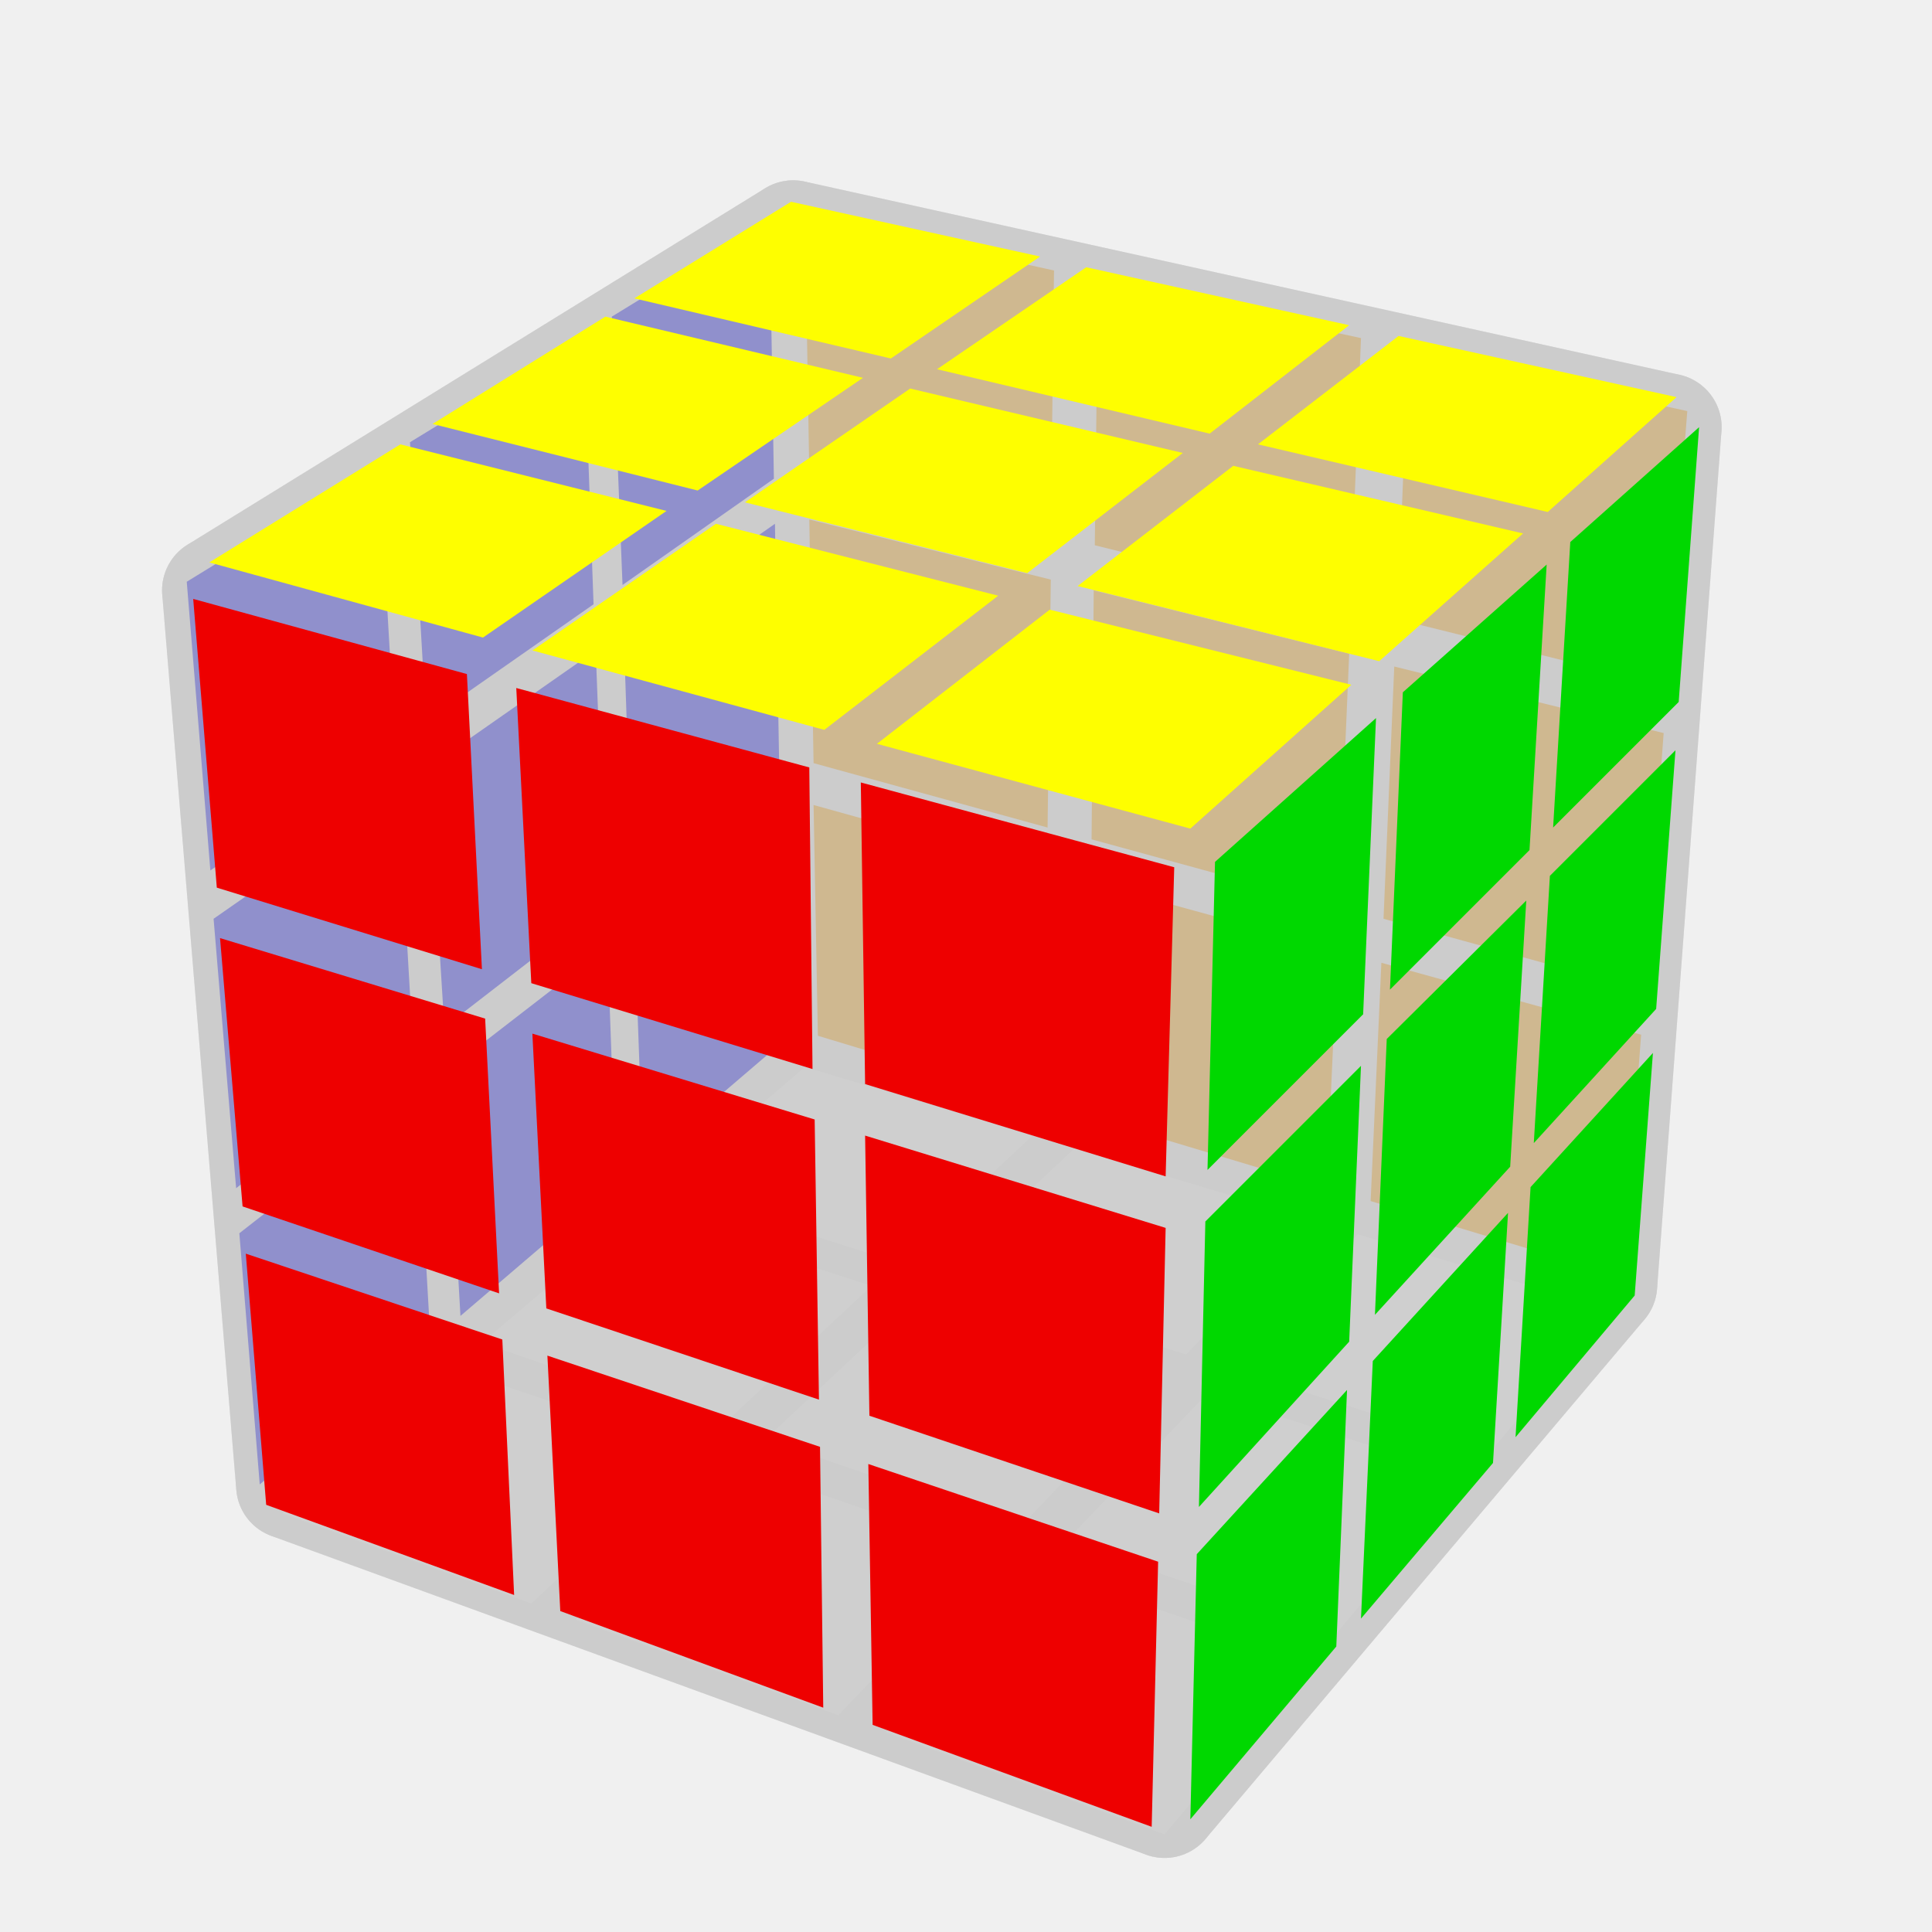
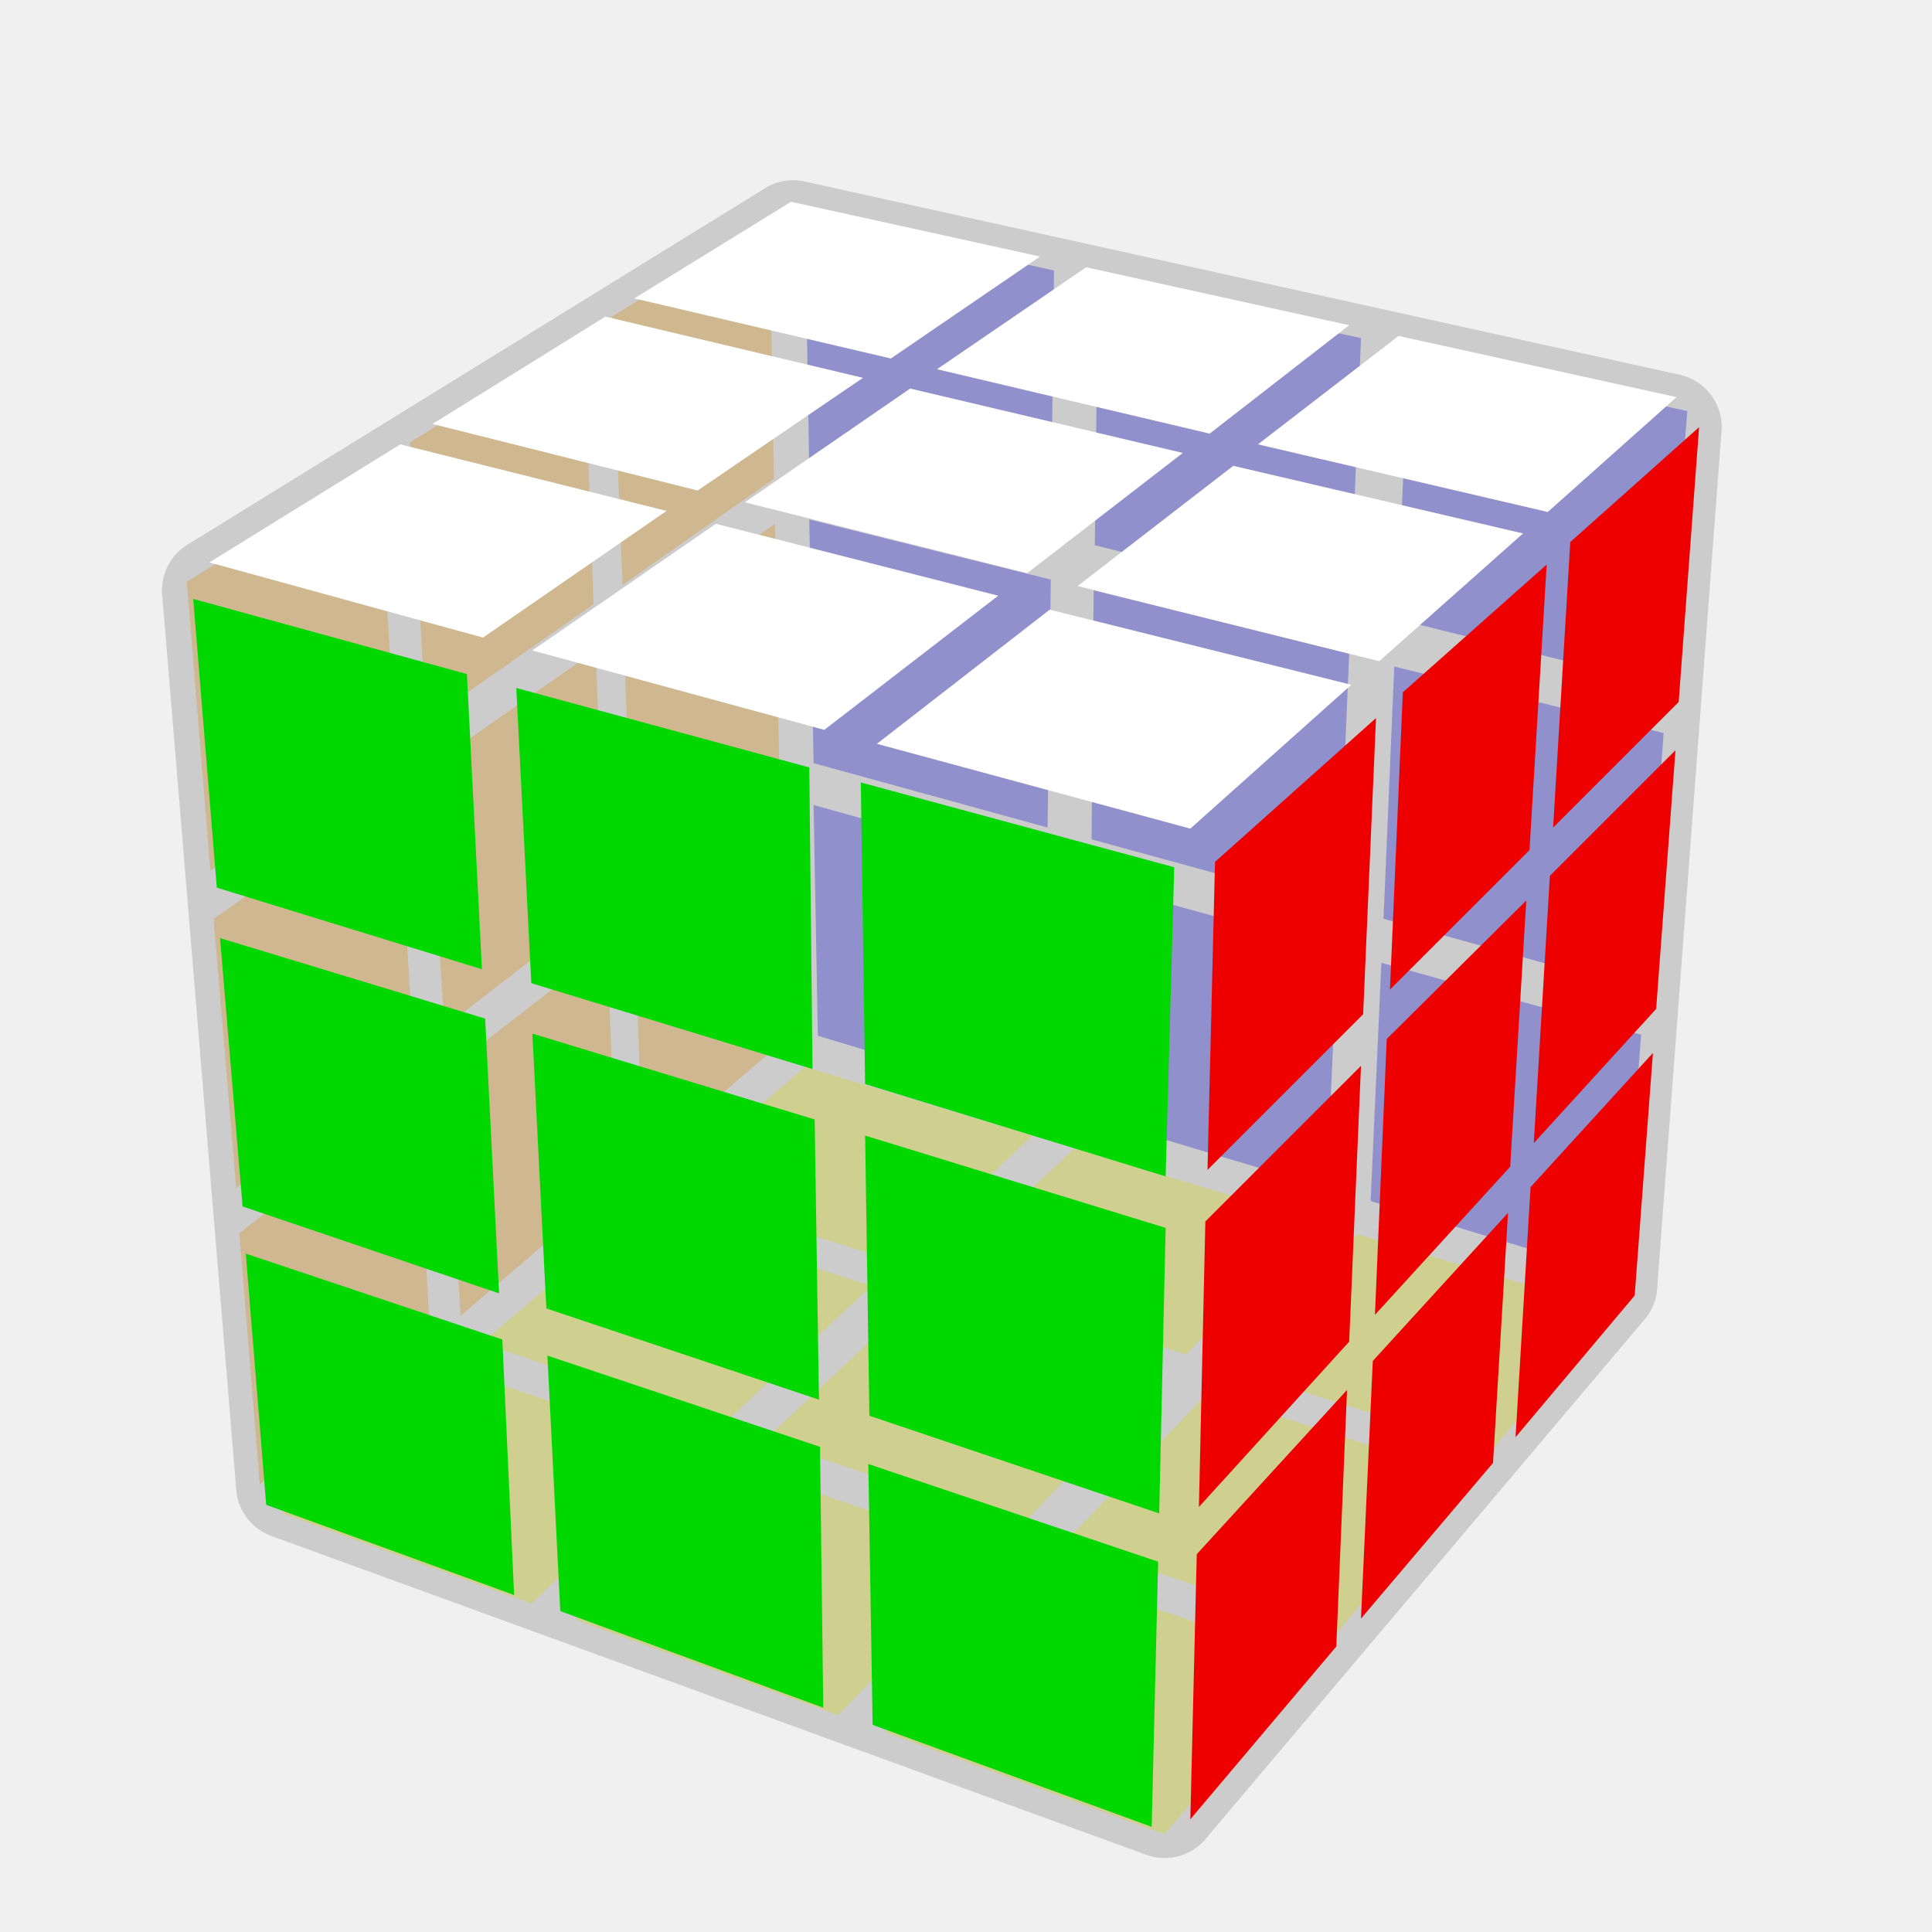
<svg xmlns="http://www.w3.org/2000/svg" width="256" height="256" viewBox="-0.9 -0.9 1.8 1.8">
  <rect x="-0.9" y="-0.9" width="1.8" height="1.8" fill="none" opacity="0" />
  <g opacity="1" stroke-opacity="0.5" stroke-width="0" stroke-linejoin="round">
-     <polygon points="0.672,-0.517 0.412,-0.574 0.402,-0.323 0.652,-0.261" fill="#FFA100" stroke="silver" />
-     <polygon points="0.368,-0.585 0.123,-0.638 0.12,-0.392 0.358,-0.333" fill="#FFA100" stroke="silver" />
-     <polygon points="0.082,-0.648 -0.15,-0.699 -0.146,-0.458 0.079,-0.402" fill="#FFA100" stroke="silver" />
-     <polygon points="0.65,-0.217 0.399,-0.279 0.389,-0.044 0.632,0.023" fill="#FFA100" stroke="silver" />
-     <polygon points="0.357,-0.291 0.119,-0.35 0.117,-0.118 0.347,-0.055" fill="#FFA100" stroke="silver" />
-     <polygon points="0.079,-0.36 -0.146,-0.416 -0.142,-0.189 0.076,-0.129" fill="#FFA100" stroke="silver" />
-     <polygon points="0.629,0.064 0.387,-0.003 0.377,0.219 0.612,0.29" fill="#FFA100" stroke="silver" />
-     <polygon points="0.346,-0.015 0.116,-0.078 0.113,0.14 0.336,0.207" fill="#FFA100" stroke="silver" />
-     <polygon points="0.077,-0.089 -0.142,-0.15 -0.138,0.065 0.074,0.129" fill="#FFA100" stroke="silver" />
+     <polygon points="0.672,-0.517 0.412,-0.574 0.402,-0.323 0.652,-0.261" fill="#0000F2" stroke="silver" />
+     <polygon points="0.368,-0.585 0.123,-0.638 0.12,-0.392 0.358,-0.333" fill="#0000F2" stroke="silver" />
+     <polygon points="0.082,-0.648 -0.15,-0.699 -0.146,-0.458 0.079,-0.402" fill="#0000F2" stroke="silver" />
+     <polygon points="0.65,-0.217 0.399,-0.279 0.389,-0.044 0.632,0.023" fill="#0000F2" stroke="silver" />
+     <polygon points="0.357,-0.291 0.119,-0.35 0.117,-0.118 0.347,-0.055" fill="#0000F2" stroke="silver" />
+     <polygon points="0.079,-0.36 -0.146,-0.416 -0.142,-0.189 0.076,-0.129" fill="#0000F2" stroke="silver" />
+     <polygon points="0.629,0.064 0.387,-0.003 0.377,0.219 0.612,0.29" fill="#0000F2" stroke="silver" />
+     <polygon points="0.346,-0.015 0.116,-0.078 0.113,0.14 0.336,0.207" fill="#0000F2" stroke="silver" />
+     <polygon points="0.077,-0.089 -0.142,-0.15 -0.138,0.065 0.074,0.129" fill="#0000F2" stroke="silver" />
  </g>
  <g opacity="1" stroke-opacity="0.5" stroke-width="0" stroke-linejoin="round">
-     <polygon points="-0.637,0.51 -0.405,0.594 -0.253,0.451 -0.478,0.375" fill="#FFFFFF" stroke="silver" />
-     <polygon points="-0.364,0.609 -0.119,0.698 0.026,0.547 -0.212,0.466" fill="#FFFFFF" stroke="silver" />
-     <polygon points="-0.075,0.714 0.185,0.809 0.321,0.648 0.07,0.562" fill="#FFFFFF" stroke="silver" />
-     <polygon points="-0.451,0.351 -0.227,0.428 -0.088,0.298 -0.306,0.228" fill="#FFFFFF" stroke="silver" />
-     <polygon points="-0.187,0.441 0.051,0.522 0.182,0.385 -0.048,0.311" fill="#FFFFFF" stroke="silver" />
-     <polygon points="0.093,0.536 0.345,0.622 0.467,0.476 0.225,0.398" fill="#FFFFFF" stroke="silver" />
-     <polygon points="-0.282,0.207 -0.064,0.276 0.062,0.158 -0.15,0.094" fill="#FFFFFF" stroke="silver" />
-     <polygon points="-0.025,0.288 0.205,0.362 0.324,0.237 0.101,0.17" fill="#FFFFFF" stroke="silver" />
-     <polygon points="0.246,0.375 0.489,0.452 0.6,0.32 0.365,0.25" fill="#FFFFFF" stroke="silver" />
+     <polygon points="-0.637,0.51 -0.405,0.594 -0.253,0.451 -0.478,0.375" fill="#FEFE00" stroke="silver" />
+     <polygon points="-0.364,0.609 -0.119,0.698 0.026,0.547 -0.212,0.466" fill="#FEFE00" stroke="silver" />
+     <polygon points="-0.075,0.714 0.185,0.809 0.321,0.648 0.07,0.562" fill="#FEFE00" stroke="silver" />
+     <polygon points="-0.451,0.351 -0.227,0.428 -0.088,0.298 -0.306,0.228" fill="#FEFE00" stroke="silver" />
+     <polygon points="-0.187,0.441 0.051,0.522 0.182,0.385 -0.048,0.311" fill="#FEFE00" stroke="silver" />
+     <polygon points="0.093,0.536 0.345,0.622 0.467,0.476 0.225,0.398" fill="#FEFE00" stroke="silver" />
+     <polygon points="-0.282,0.207 -0.064,0.276 0.062,0.158 -0.15,0.094" fill="#FEFE00" stroke="silver" />
+     <polygon points="-0.025,0.288 0.205,0.362 0.324,0.237 0.101,0.17" fill="#FEFE00" stroke="silver" />
+     <polygon points="0.246,0.375 0.489,0.452 0.6,0.32 0.365,0.25" fill="#FEFE00" stroke="silver" />
  </g>
  <g opacity="1" stroke-opacity="0.5" stroke-width="0" stroke-linejoin="round">
-     <polygon points="-0.183,-0.695 -0.33,-0.605 -0.32,-0.355 -0.179,-0.454" fill="#0000F2" stroke="silver" />
-     <polygon points="-0.356,-0.587 -0.518,-0.488 -0.503,-0.228 -0.347,-0.337" fill="#0000F2" stroke="silver" />
-     <polygon points="-0.547,-0.468 -0.726,-0.358 -0.704,-0.089 -0.532,-0.209" fill="#0000F2" stroke="silver" />
-     <polygon points="-0.178,-0.412 -0.319,-0.313 -0.311,-0.078 -0.174,-0.184" fill="#0000F2" stroke="silver" />
-     <polygon points="-0.345,-0.294 -0.501,-0.185 -0.486,0.057 -0.336,-0.059" fill="#0000F2" stroke="silver" />
-     <polygon points="-0.529,-0.164 -0.701,-0.044 -0.68,0.207 -0.515,0.078" fill="#0000F2" stroke="silver" />
-     <polygon points="-0.173,-0.145 -0.309,-0.039 -0.301,0.182 -0.169,0.069" fill="#0000F2" stroke="silver" />
-     <polygon points="-0.334,-0.018 -0.484,0.098 -0.471,0.326 -0.326,0.202" fill="#0000F2" stroke="silver" />
-     <polygon points="-0.512,0.12 -0.677,0.249 -0.658,0.483 -0.499,0.348" fill="#0000F2" stroke="silver" />
+     <polygon points="-0.183,-0.695 -0.33,-0.605 -0.32,-0.355 -0.179,-0.454" fill="#FFA100" stroke="silver" />
+     <polygon points="-0.356,-0.587 -0.518,-0.488 -0.503,-0.228 -0.347,-0.337" fill="#FFA100" stroke="silver" />
+     <polygon points="-0.547,-0.468 -0.726,-0.358 -0.704,-0.089 -0.532,-0.209" fill="#FFA100" stroke="silver" />
+     <polygon points="-0.178,-0.412 -0.319,-0.313 -0.311,-0.078 -0.174,-0.184" fill="#FFA100" stroke="silver" />
+     <polygon points="-0.345,-0.294 -0.501,-0.185 -0.486,0.057 -0.336,-0.059" fill="#FFA100" stroke="silver" />
+     <polygon points="-0.529,-0.164 -0.701,-0.044 -0.68,0.207 -0.515,0.078" fill="#FFA100" stroke="silver" />
+     <polygon points="-0.173,-0.145 -0.309,-0.039 -0.301,0.182 -0.169,0.069" fill="#FFA100" stroke="silver" />
+     <polygon points="-0.334,-0.018 -0.484,0.098 -0.471,0.326 -0.326,0.202" fill="#FFA100" stroke="silver" />
+     <polygon points="-0.512,0.12 -0.677,0.249 -0.658,0.483 -0.499,0.348" fill="#FFA100" stroke="silver" />
  </g>
  <g opacity="0.5" stroke-width="0.1" stroke-linejoin="round">
    <polygon points="0.654,-0.502 -0.161,-0.682 -0.147,0.074 0.594,0.297" fill="silver" stroke="silver" />
    <polygon points="-0.63,0.484 0.185,0.781 0.594,0.297 -0.147,0.074" fill="silver" stroke="silver" />
    <polygon points="-0.161,-0.682 -0.699,-0.35 -0.63,0.484 -0.147,0.074" fill="silver" stroke="silver" />
  </g>
  <g opacity="0.5" stroke-width="0.1" stroke-linejoin="round">
    <polygon points="0.207,-0.103 0.654,-0.502 0.594,0.297 0.185,0.781" fill="silver" stroke="silver" />
    <polygon points="-0.161,-0.682 0.654,-0.502 0.207,-0.103 -0.699,-0.35" fill="silver" stroke="silver" />
    <polygon points="-0.699,-0.35 0.207,-0.103 0.185,0.781 -0.63,0.484" fill="silver" stroke="silver" />
  </g>
  <g opacity="1" stroke-opacity="0.5" stroke-width="0" stroke-linejoin="round">
-     <polygon points="0.232,-0.097 0.382,-0.231 0.37,0.045 0.225,0.19" fill="#00D800" stroke="silver" />
-     <polygon points="0.407,-0.255 0.541,-0.374 0.525,-0.108 0.395,0.022" fill="#00D800" stroke="silver" />
-     <polygon points="0.563,-0.395 0.683,-0.502 0.664,-0.246 0.547,-0.129" fill="#00D800" stroke="silver" />
-     <polygon points="0.223,0.238 0.368,0.093 0.357,0.35 0.217,0.504" fill="#00D800" stroke="silver" />
-     <polygon points="0.392,0.068 0.522,-0.061 0.507,0.187 0.381,0.325" fill="#00D800" stroke="silver" />
-     <polygon points="0.544,-0.084 0.661,-0.201 0.643,0.04 0.529,0.165" fill="#00D800" stroke="silver" />
-     <polygon points="0.215,0.548 0.355,0.395 0.345,0.634 0.209,0.795" fill="#00D800" stroke="silver" />
-     <polygon points="0.379,0.368 0.505,0.23 0.491,0.463 0.368,0.608" fill="#00D800" stroke="silver" />
-     <polygon points="0.526,0.206 0.64,0.081 0.623,0.307 0.512,0.439" fill="#00D800" stroke="silver" />
+     <polygon points="0.232,-0.097 0.382,-0.231 0.37,0.045 0.225,0.19" fill="#EE0000" stroke="silver" />
+     <polygon points="0.407,-0.255 0.541,-0.374 0.525,-0.108 0.395,0.022" fill="#EE0000" stroke="silver" />
+     <polygon points="0.563,-0.395 0.683,-0.502 0.664,-0.246 0.547,-0.129" fill="#EE0000" stroke="silver" />
+     <polygon points="0.223,0.238 0.368,0.093 0.357,0.35 0.217,0.504" fill="#EE0000" stroke="silver" />
+     <polygon points="0.392,0.068 0.522,-0.061 0.507,0.187 0.381,0.325" fill="#EE0000" stroke="silver" />
+     <polygon points="0.544,-0.084 0.661,-0.201 0.643,0.04 0.529,0.165" fill="#EE0000" stroke="silver" />
+     <polygon points="0.215,0.548 0.355,0.395 0.345,0.634 0.209,0.795" fill="#EE0000" stroke="silver" />
+     <polygon points="0.379,0.368 0.505,0.23 0.491,0.463 0.368,0.608" fill="#EE0000" stroke="silver" />
+     <polygon points="0.526,0.206 0.64,0.081 0.623,0.307 0.512,0.439" fill="#EE0000" stroke="silver" />
  </g>
  <g opacity="1" stroke-opacity="0.5" stroke-width="0" stroke-linejoin="round">
-     <polygon points="-0.163,-0.712 0.069,-0.661 -0.07,-0.566 -0.309,-0.622" fill="#FEFE00" stroke="silver" />
-     <polygon points="0.112,-0.651 0.357,-0.597 0.227,-0.496 -0.027,-0.556" fill="#FEFE00" stroke="silver" />
-     <polygon points="0.403,-0.587 0.662,-0.53 0.542,-0.423 0.272,-0.486" fill="#FEFE00" stroke="silver" />
-     <polygon points="-0.336,-0.605 -0.096,-0.548 -0.25,-0.443 -0.497,-0.505" fill="#FEFE00" stroke="silver" />
-     <polygon points="-0.052,-0.538 0.202,-0.478 0.057,-0.366 -0.206,-0.432" fill="#FEFE00" stroke="silver" />
-     <polygon points="0.249,-0.466 0.519,-0.403 0.385,-0.284 0.104,-0.354" fill="#FEFE00" stroke="silver" />
-     <polygon points="-0.527,-0.486 -0.279,-0.424 -0.45,-0.306 -0.705,-0.376" fill="#FEFE00" stroke="silver" />
-     <polygon points="-0.233,-0.412 0.03,-0.345 -0.132,-0.22 -0.404,-0.294" fill="#FEFE00" stroke="silver" />
-     <polygon points="0.078,-0.332 0.359,-0.262 0.209,-0.128 -0.083,-0.207" fill="#FEFE00" stroke="silver" />
+     <polygon points="-0.163,-0.712 0.069,-0.661 -0.07,-0.566 -0.309,-0.622" fill="#FFFFFF" stroke="silver" />
+     <polygon points="0.112,-0.651 0.357,-0.597 0.227,-0.496 -0.027,-0.556" fill="#FFFFFF" stroke="silver" />
+     <polygon points="0.403,-0.587 0.662,-0.53 0.542,-0.423 0.272,-0.486" fill="#FFFFFF" stroke="silver" />
+     <polygon points="-0.336,-0.605 -0.096,-0.548 -0.25,-0.443 -0.497,-0.505" fill="#FFFFFF" stroke="silver" />
+     <polygon points="-0.052,-0.538 0.202,-0.478 0.057,-0.366 -0.206,-0.432" fill="#FFFFFF" stroke="silver" />
+     <polygon points="0.249,-0.466 0.519,-0.403 0.385,-0.284 0.104,-0.354" fill="#FFFFFF" stroke="silver" />
+     <polygon points="-0.527,-0.486 -0.279,-0.424 -0.45,-0.306 -0.705,-0.376" fill="#FFFFFF" stroke="silver" />
+     <polygon points="-0.233,-0.412 0.03,-0.345 -0.132,-0.22 -0.404,-0.294" fill="#FFFFFF" stroke="silver" />
+     <polygon points="0.078,-0.332 0.359,-0.262 0.209,-0.128 -0.083,-0.207" fill="#FFFFFF" stroke="silver" />
  </g>
  <g opacity="1" stroke-opacity="0.5" stroke-width="0" stroke-linejoin="round">
-     <polygon points="-0.72,-0.342 -0.465,-0.272 -0.451,0.003 -0.698,-0.073" fill="#EE0000" stroke="silver" />
-     <polygon points="-0.419,-0.259 -0.146,-0.185 -0.143,0.096 -0.405,0.016" fill="#EE0000" stroke="silver" />
-     <polygon points="-0.098,-0.171 0.194,-0.092 0.186,0.196 -0.094,0.11" fill="#EE0000" stroke="silver" />
-     <polygon points="-0.695,-0.026 -0.448,0.049 -0.435,0.305 -0.674,0.224" fill="#EE0000" stroke="silver" />
-     <polygon points="-0.404,0.063 -0.141,0.143 -0.137,0.404 -0.391,0.319" fill="#EE0000" stroke="silver" />
-     <polygon points="-0.094,0.158 0.186,0.244 0.18,0.51 -0.09,0.419" fill="#EE0000" stroke="silver" />
-     <polygon points="-0.671,0.268 -0.432,0.348 -0.421,0.586 -0.652,0.502" fill="#EE0000" stroke="silver" />
-     <polygon points="-0.39,0.363 -0.136,0.448 -0.133,0.691 -0.378,0.601" fill="#EE0000" stroke="silver" />
-     <polygon points="-0.091,0.464 0.179,0.555 0.173,0.802 -0.087,0.707" fill="#EE0000" stroke="silver" />
+     <polygon points="-0.72,-0.342 -0.465,-0.272 -0.451,0.003 -0.698,-0.073" fill="#00D800" stroke="silver" />
+     <polygon points="-0.419,-0.259 -0.146,-0.185 -0.143,0.096 -0.405,0.016" fill="#00D800" stroke="silver" />
+     <polygon points="-0.098,-0.171 0.194,-0.092 0.186,0.196 -0.094,0.11" fill="#00D800" stroke="silver" />
+     <polygon points="-0.695,-0.026 -0.448,0.049 -0.435,0.305 -0.674,0.224" fill="#00D800" stroke="silver" />
+     <polygon points="-0.404,0.063 -0.141,0.143 -0.137,0.404 -0.391,0.319" fill="#00D800" stroke="silver" />
+     <polygon points="-0.094,0.158 0.186,0.244 0.18,0.51 -0.09,0.419" fill="#00D800" stroke="silver" />
+     <polygon points="-0.671,0.268 -0.432,0.348 -0.421,0.586 -0.652,0.502" fill="#00D800" stroke="silver" />
+     <polygon points="-0.39,0.363 -0.136,0.448 -0.133,0.691 -0.378,0.601" fill="#00D800" stroke="silver" />
+     <polygon points="-0.091,0.464 0.179,0.555 0.173,0.802 -0.087,0.707" fill="#00D800" stroke="silver" />
  </g>
</svg>
